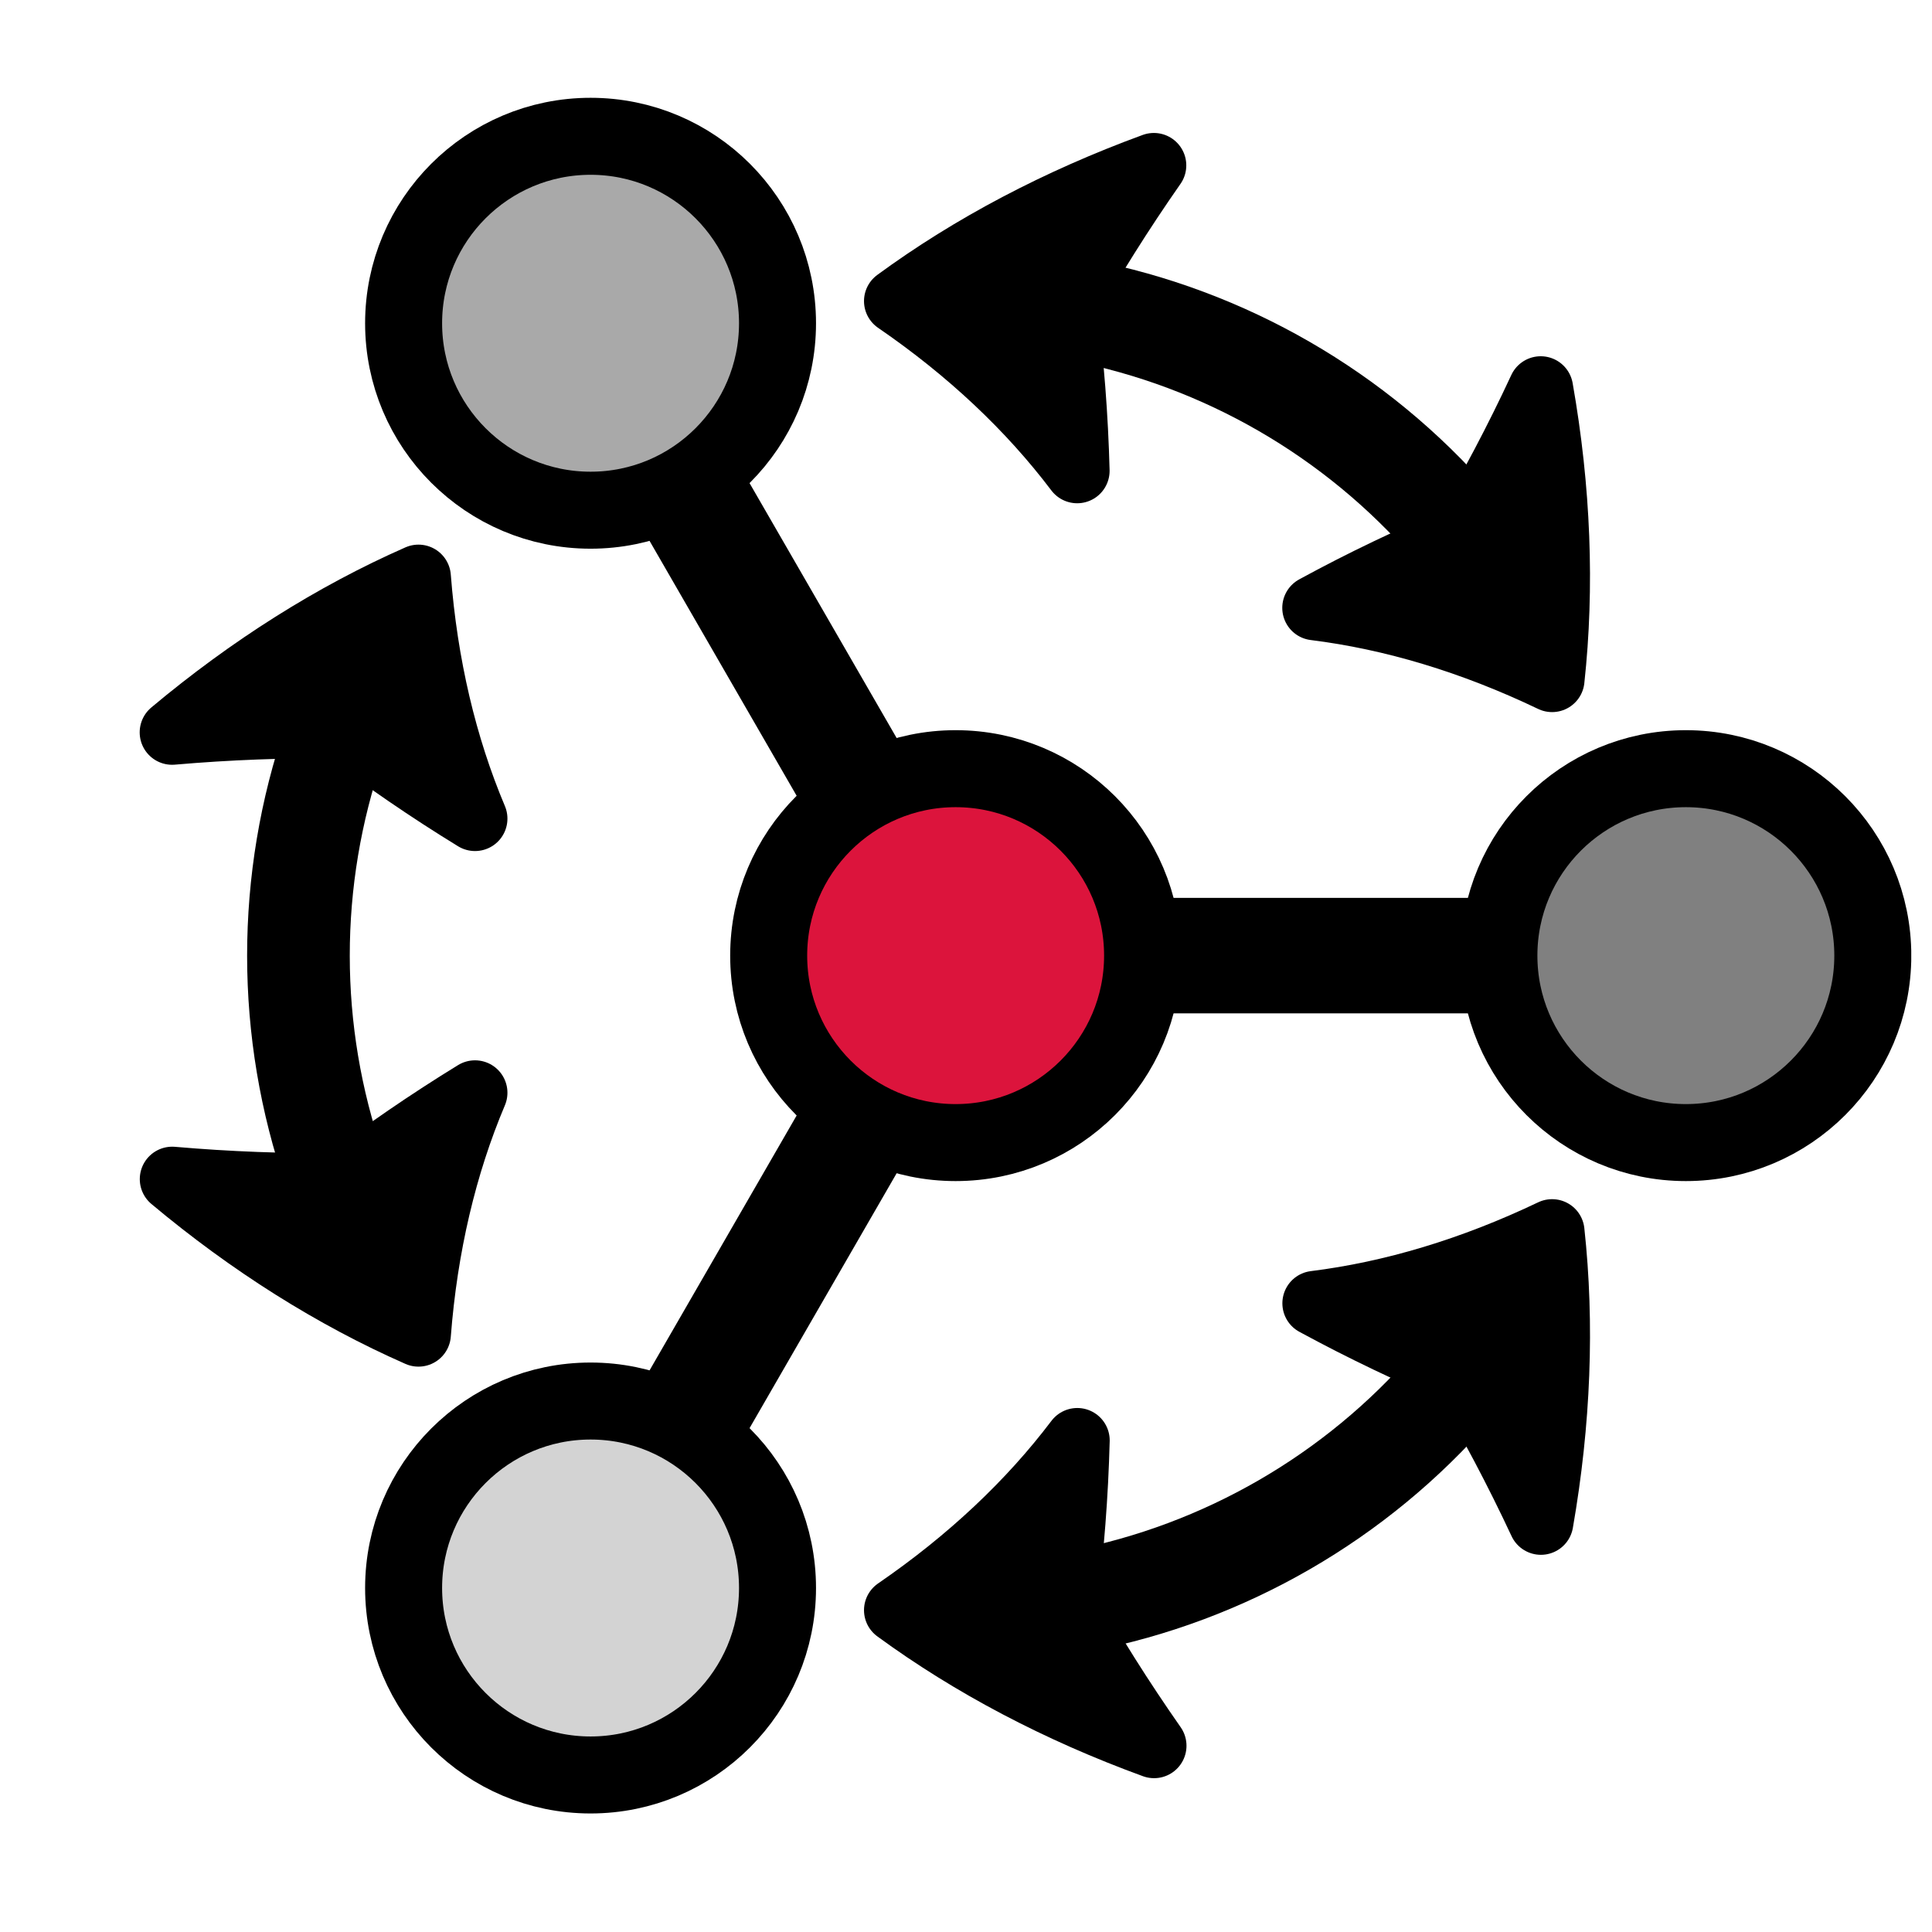
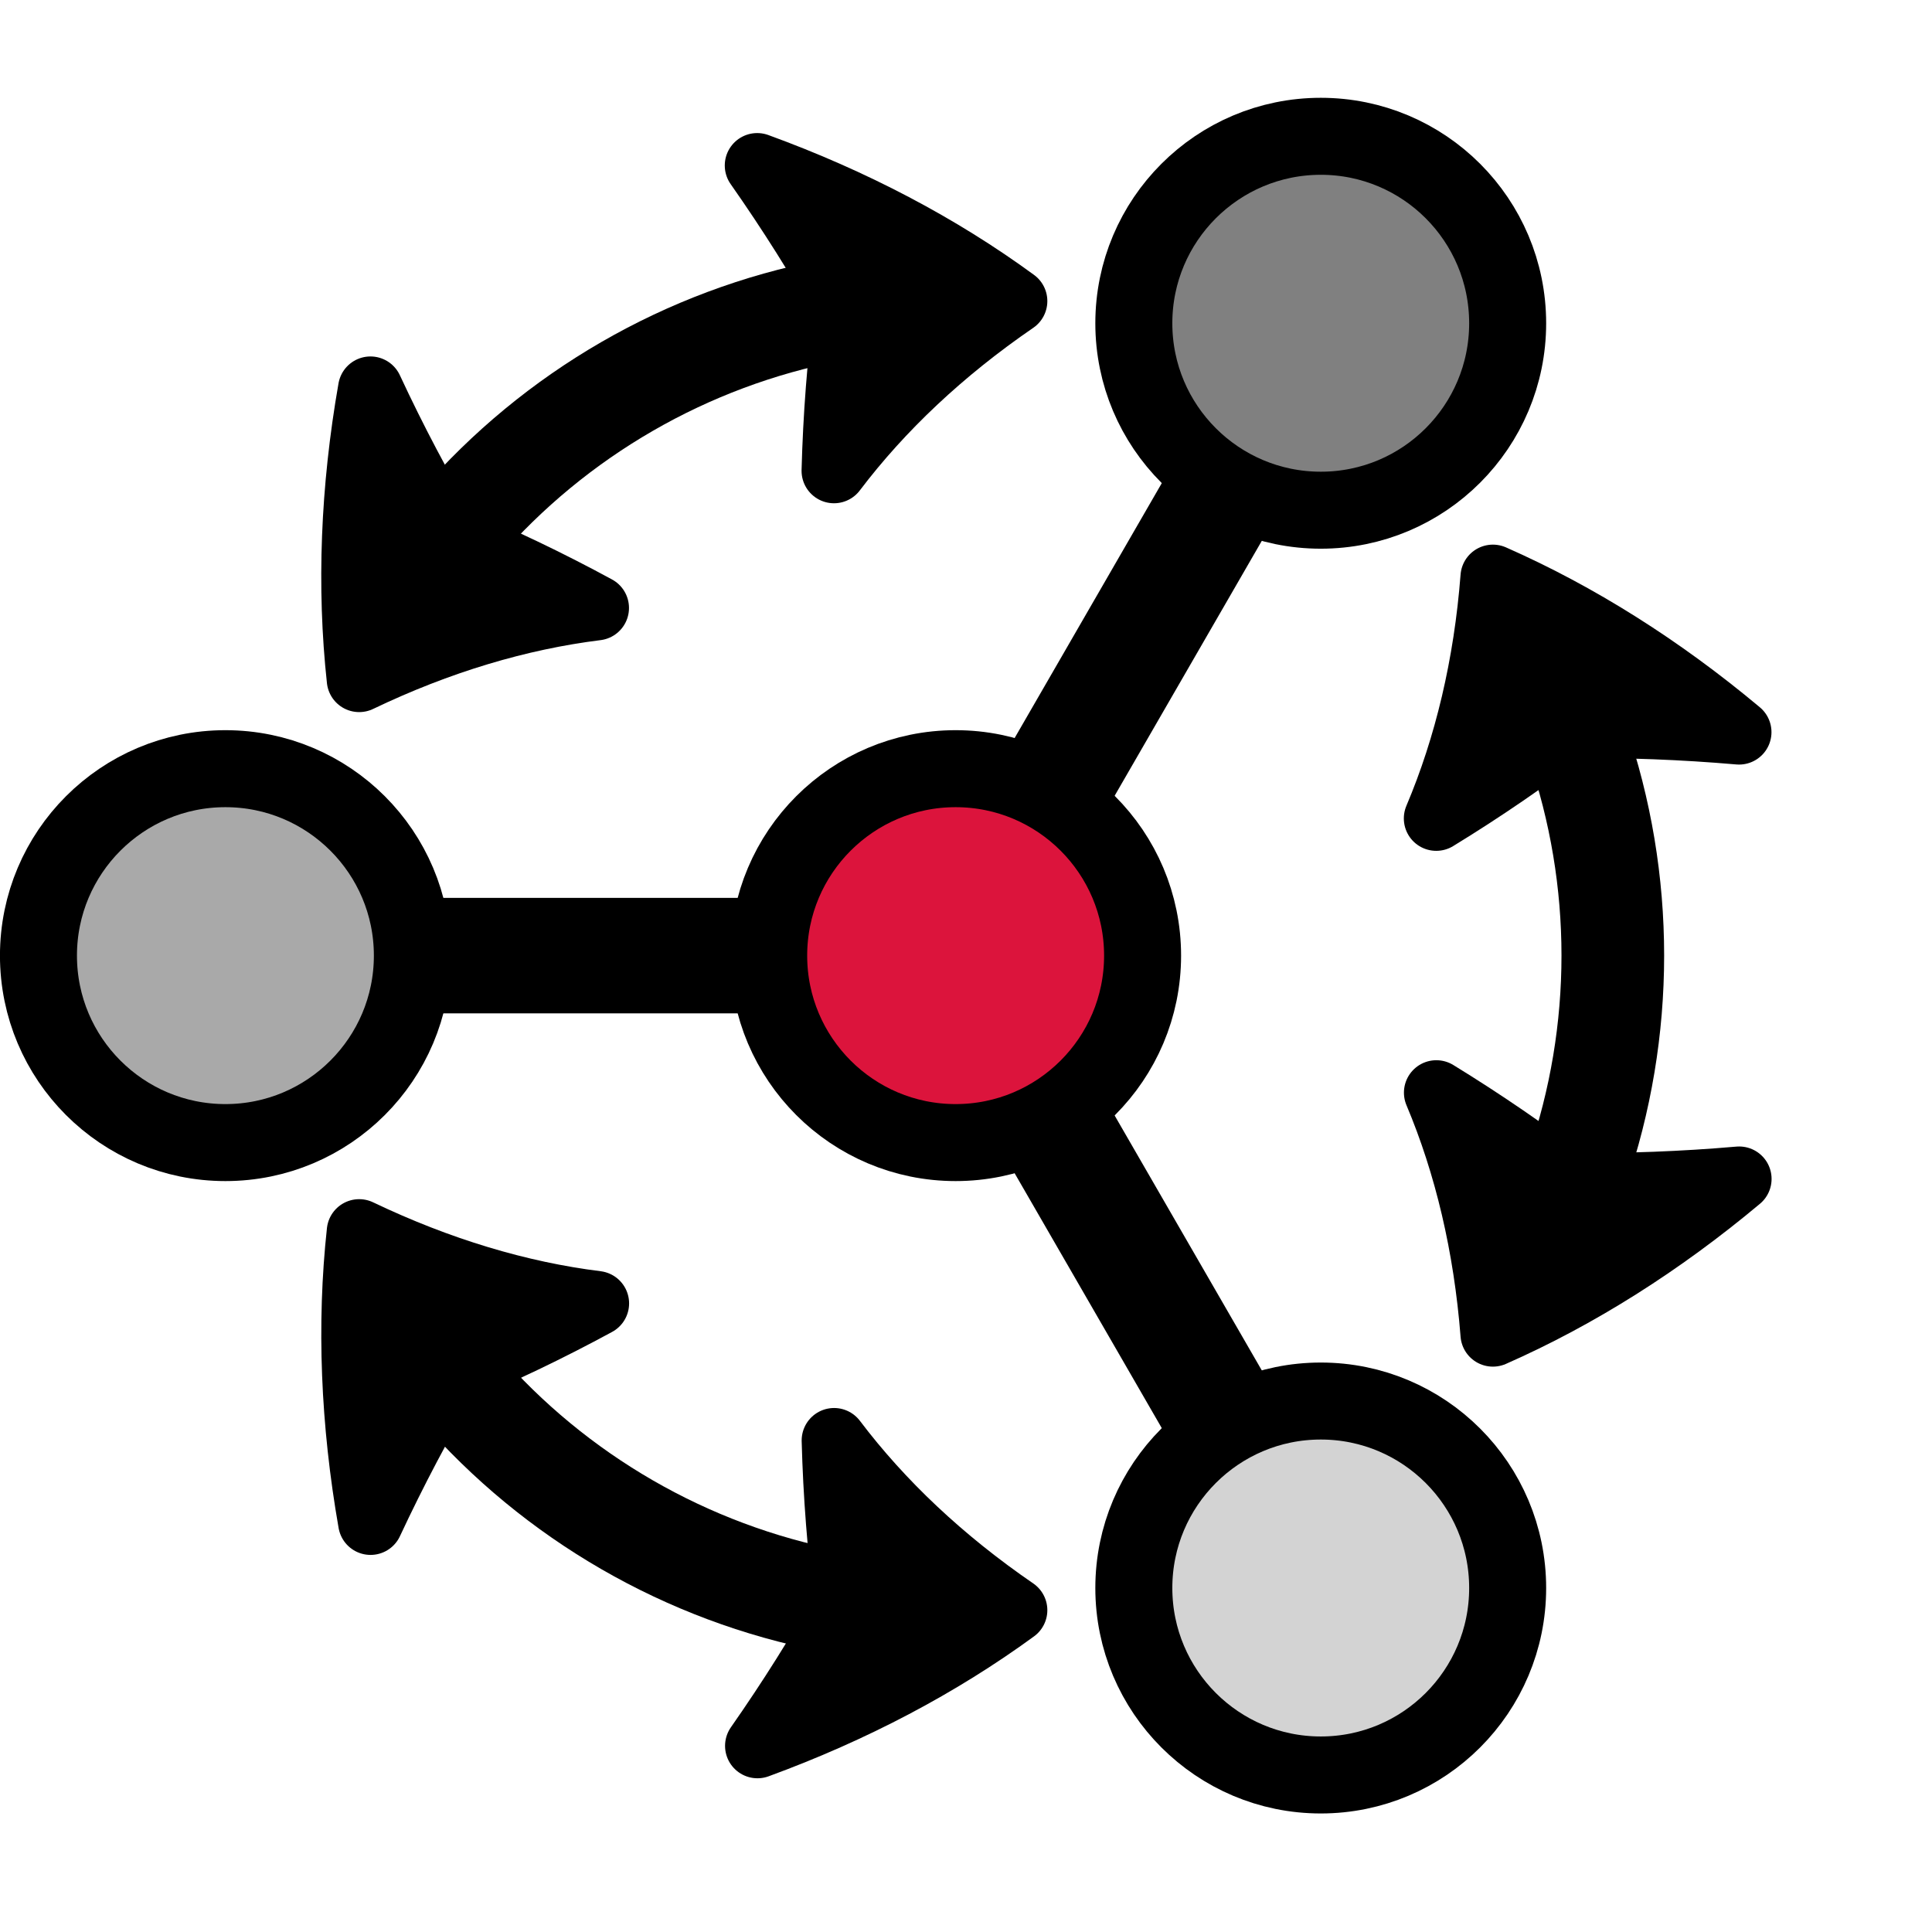
<svg xmlns="http://www.w3.org/2000/svg" width="74.195pt" height="74.195pt" viewBox="0 0 74.195 74.195">
  <defs>
    <clipPath id="clip-0">
      <path clip-rule="nonzero" d="M 0 0 L 73.398 0 L 73.398 73.398 L 0 73.398 Z M 0 0 " />
    </clipPath>
    <clipPath id="clip-1">
      <path clip-rule="nonzero" d="M 0 0 L 73.398 0 L 73.398 73.398 L 0 73.398 Z M 0 0 " />
    </clipPath>
    <clipPath id="clip-2">
-       <path clip-rule="nonzero" d="M 15 0 L 73.398 0 L 73.398 73.398 L 15 73.398 Z M 15 0 " />
+       <path clip-rule="nonzero" d="M 0 0 L 73.398 0 L 73.398 73.398 L 0 73.398 Z M 0 0 " />
    </clipPath>
    <clipPath id="clip-3">
-       <path clip-rule="nonzero" d="M 0 11 L 72 11 L 72 73.398 L 0 73.398 Z M 0 11 " />
+       <path clip-rule="nonzero" d="M 1 0 L 73.398 0 L 73.398 62 L 1 62 Z M 1 0 " />
    </clipPath>
    <clipPath id="clip-4">
-       <path clip-rule="nonzero" d="M 0 0 L 73.398 0 L 73.398 73.398 L 0 73.398 Z M 0 0 " />
+       <path clip-rule="nonzero" d="M 0 0 L 58 0 L 58 73.398 L 0 73.398 Z M 0 0 " />
    </clipPath>
    <clipPath id="clip-5">
-       <path clip-rule="nonzero" d="M 0 0 L 69 0 L 69 73.398 L 0 73.398 Z M 0 0 " />
+       <path clip-rule="nonzero" d="M 1 11 L 73.398 11 L 73.398 73.398 L 1 73.398 Z M 1 11 " />
    </clipPath>
    <clipPath id="clip-6">
      <path clip-rule="nonzero" d="M 0 0 L 73.398 0 L 73.398 73.398 L 0 73.398 Z M 0 0 " />
    </clipPath>
+     <clipPath id="clip-7">
+       <path clip-rule="nonzero" d="M 0 0 L 73.398 0 L 73.398 73.398 L 0 73.398 Z M 0 0 " />
+     </clipPath>
+     <clipPath id="clip-8">
+       <path clip-rule="nonzero" d="M 4 0 L 73.398 0 L 73.398 73.398 L 4 73.398 Z M 4 0 " />
+     </clipPath>
  </defs>
-   <path fill="none" stroke-width="4.483" stroke-linecap="butt" stroke-linejoin="miter" stroke="rgb(0%, 0%, 0%)" stroke-opacity="1" stroke-miterlimit="10" d="M 5.67 -0 L 22.676 -0 " transform="matrix(0.989267, 0, 0, -0.989267, 36.69982, 36.69883)" />
  <g clip-path="url(#clip-0)">
-     <path fill="none" stroke-width="4.483" stroke-linecap="butt" stroke-linejoin="miter" stroke="rgb(0%, 0%, 0%)" stroke-opacity="1" stroke-miterlimit="10" d="M -2.836 4.908 L -11.337 19.64 " transform="matrix(0.989267, 0, 0, -0.989267, 36.69982, 36.69883)" />
-     <path fill="none" stroke-width="4.483" stroke-linecap="butt" stroke-linejoin="miter" stroke="rgb(0%, 0%, 0%)" stroke-opacity="1" stroke-miterlimit="10" d="M -2.836 -4.909 L -11.337 -19.641 " transform="matrix(0.989267, 0, 0, -0.989267, 36.69982, 36.69883)" />
+     <path fill="none" stroke-width="4.483" stroke-linecap="butt" stroke-linejoin="miter" stroke="rgb(0%, 0%, 0%)" stroke-opacity="1" stroke-miterlimit="10" d="M 2.835 4.908 L 11.34 19.64 " transform="matrix(0.989267, 0, 0, -0.989267, 36.69982, 36.69883)" />
+   </g>
+   <path fill="none" stroke-width="4.483" stroke-linecap="butt" stroke-linejoin="miter" stroke="rgb(0%, 0%, 0%)" stroke-opacity="1" stroke-miterlimit="10" d="M -5.671 -0 L -22.678 -0 " transform="matrix(0.989267, 0, 0, -0.989267, 36.69982, 36.69883)" />
+   <g clip-path="url(#clip-1)">
+     <path fill="none" stroke-width="4.483" stroke-linecap="butt" stroke-linejoin="miter" stroke="rgb(0%, 0%, 0%)" stroke-opacity="1" stroke-miterlimit="10" d="M 2.835 -4.909 L 11.34 -19.641 " transform="matrix(0.989267, 0, 0, -0.989267, 36.69982, 36.69883)" />
  </g>
  <path fill-rule="nonzero" fill="rgb(86.4%, 7.999%, 23.499%)" fill-opacity="1" d="M 43.879 36.699 C 43.879 32.734 40.664 29.52 36.699 29.52 C 32.734 29.52 29.52 32.734 29.52 36.699 C 29.52 40.664 32.734 43.879 36.699 43.879 C 40.664 43.879 43.879 40.664 43.879 36.699 Z M 43.879 36.699 " />
-   <g clip-path="url(#clip-1)">
+   <g clip-path="url(#clip-2)">
    <path fill="none" stroke-width="2.989" stroke-linecap="butt" stroke-linejoin="miter" stroke="rgb(0%, 0%, 0%)" stroke-opacity="1" stroke-miterlimit="10" d="M 7.257 -0 C 7.257 4.007 4.007 7.257 -0.001 7.257 C -4.008 7.257 -7.258 4.007 -7.258 -0 C -7.258 -4.008 -4.008 -7.258 -0.001 -7.258 C 4.007 -7.258 7.257 -4.008 7.257 -0 Z M 7.257 -0 " transform="matrix(0.989267, 0, 0, -0.989267, 36.69982, 36.69883)" />
  </g>
-   <path fill-rule="nonzero" fill="rgb(50%, 50%, 50%)" fill-opacity="1" d="M 71.922 36.699 C 71.922 32.734 68.707 29.52 64.742 29.52 C 60.777 29.52 57.562 32.734 57.562 36.699 C 57.562 40.664 60.777 43.879 64.742 43.879 C 68.707 43.879 71.922 40.664 71.922 36.699 Z M 71.922 36.699 " />
-   <g clip-path="url(#clip-2)">
-     <path fill="none" stroke-width="2.989" stroke-linecap="butt" stroke-linejoin="miter" stroke="rgb(0%, 0%, 0%)" stroke-opacity="1" stroke-miterlimit="10" d="M 35.604 -0 C 35.604 4.007 32.354 7.257 28.347 7.257 C 24.339 7.257 21.089 4.007 21.089 -0 C 21.089 -4.008 24.339 -7.258 28.347 -7.258 C 32.354 -7.258 35.604 -4.008 35.604 -0 Z M 35.604 -0 " transform="matrix(0.989267, 0, 0, -0.989267, 36.69982, 36.69883)" />
+   <path fill-rule="nonzero" fill="rgb(50%, 50%, 50%)" fill-opacity="1" d="M 57.898 12.414 C 57.898 8.449 54.688 5.234 50.723 5.234 C 46.758 5.234 43.543 8.449 43.543 12.414 C 43.543 16.379 46.758 19.594 50.723 19.594 C 54.688 19.594 57.898 16.379 57.898 12.414 Z M 57.898 12.414 " />
+   <g clip-path="url(#clip-3)">
+     <path fill="none" stroke-width="2.989" stroke-linecap="butt" stroke-linejoin="miter" stroke="rgb(0%, 0%, 0%)" stroke-opacity="1" stroke-miterlimit="10" d="M 21.429 24.548 C 21.429 28.556 18.183 31.806 14.175 31.806 C 10.167 31.806 6.917 28.556 6.917 24.548 C 6.917 20.54 10.167 17.291 14.175 17.291 C 18.183 17.291 21.429 20.54 21.429 24.548 Z M 21.429 24.548 " transform="matrix(0.989267, 0, 0, -0.989267, 36.69982, 36.69883)" />
  </g>
-   <path fill-rule="nonzero" fill="rgb(66.399%, 66.399%, 66.399%)" fill-opacity="1" stroke-width="2.989" stroke-linecap="butt" stroke-linejoin="miter" stroke="rgb(0%, 0%, 0%)" stroke-opacity="1" stroke-miterlimit="10" d="M -6.915 24.548 C -6.915 28.556 -10.164 31.806 -14.172 31.806 C -18.18 31.806 -21.43 28.556 -21.43 24.548 C -21.43 20.54 -18.18 17.291 -14.172 17.291 C -10.164 17.291 -6.915 20.54 -6.915 24.548 Z M -6.915 24.548 " transform="matrix(0.989267, 0, 0, -0.989267, 36.69982, 36.69883)" />
-   <path fill-rule="nonzero" fill="rgb(82.799%, 82.799%, 82.799%)" fill-opacity="1" d="M 29.859 60.984 C 29.859 57.02 26.645 53.805 22.68 53.805 C 18.715 53.805 15.5 57.02 15.5 60.984 C 15.5 64.949 18.715 68.164 22.68 68.164 C 26.645 68.164 29.859 64.949 29.859 60.984 Z M 29.859 60.984 " />
-   <g clip-path="url(#clip-3)">
-     <path fill="none" stroke-width="2.989" stroke-linecap="butt" stroke-linejoin="miter" stroke="rgb(0%, 0%, 0%)" stroke-opacity="1" stroke-miterlimit="10" d="M -6.915 -24.549 C -6.915 -20.541 -10.164 -17.291 -14.172 -17.291 C -18.18 -17.291 -21.43 -20.541 -21.43 -24.549 C -21.43 -28.557 -18.18 -31.807 -14.172 -31.807 C -10.164 -31.807 -6.915 -28.557 -6.915 -24.549 Z M -6.915 -24.549 " transform="matrix(0.989267, 0, 0, -0.989267, 36.69982, 36.69883)" />
+   <path fill-rule="nonzero" fill="rgb(66.399%, 66.399%, 66.399%)" fill-opacity="1" d="M 15.836 36.699 C 15.836 32.734 12.621 29.52 8.656 29.52 C 4.691 29.52 1.477 32.734 1.477 36.699 C 1.477 40.664 4.691 43.879 8.656 43.879 C 12.621 43.879 15.836 40.664 15.836 36.699 Z M 15.836 36.699 " />
+   <g clip-path="url(#clip-4)">
+     <path fill="none" stroke-width="2.989" stroke-linecap="butt" stroke-linejoin="miter" stroke="rgb(0%, 0%, 0%)" stroke-opacity="1" stroke-miterlimit="10" d="M -21.09 -0 C -21.09 4.007 -24.34 7.257 -28.348 7.257 C -32.356 7.257 -35.605 4.007 -35.605 -0 C -35.605 -4.008 -32.356 -7.258 -28.348 -7.258 C -24.34 -7.258 -21.09 -4.008 -21.09 -0 Z M -21.09 -0 " transform="matrix(0.989267, 0, 0, -0.989267, 36.69982, 36.69883)" />
  </g>
-   <g clip-path="url(#clip-4)">
-     <path fill="none" stroke-width="3.985" stroke-linecap="butt" stroke-linejoin="miter" stroke="rgb(0%, 0%, 0%)" stroke-opacity="1" stroke-miterlimit="10" d="M 19.277 16.718 C 15.533 21.03 10.44 23.972 4.833 25.054 " transform="matrix(0.989267, 0, 0, -0.989267, 36.69982, 36.69883)" />
+   <path fill-rule="nonzero" fill="rgb(82.799%, 82.799%, 82.799%)" fill-opacity="1" d="M 57.898 60.984 C 57.898 57.02 54.688 53.805 50.723 53.805 C 46.758 53.805 43.543 57.02 43.543 60.984 C 43.543 64.949 46.758 68.164 50.723 68.164 C 54.688 68.164 57.898 64.949 57.898 60.984 Z M 57.898 60.984 " />
+   <g clip-path="url(#clip-5)">
+     <path fill="none" stroke-width="2.989" stroke-linecap="butt" stroke-linejoin="miter" stroke="rgb(0%, 0%, 0%)" stroke-opacity="1" stroke-miterlimit="10" d="M 21.429 -24.549 C 21.429 -20.541 18.183 -17.291 14.175 -17.291 C 10.167 -17.291 6.917 -20.541 6.917 -24.549 C 6.917 -28.557 10.167 -31.807 14.175 -31.807 C 18.183 -31.807 21.429 -28.557 21.429 -24.549 Z M 21.429 -24.549 " transform="matrix(0.989267, 0, 0, -0.989267, 36.69982, 36.69883)" />
  </g>
-   <path fill-rule="nonzero" fill="rgb(0%, 0%, 0%)" fill-opacity="1" stroke-width="2.517" stroke-linecap="butt" stroke-linejoin="round" stroke="rgb(0%, 0%, 0%)" stroke-opacity="1" stroke-miterlimit="10" d="M 23.154 10.712 C 23.545 14.305 23.399 18.112 22.712 22.009 C 21.788 20.019 20.773 18.1 19.675 16.244 C 17.701 15.423 15.786 14.507 13.938 13.5 C 16.955 13.125 20.062 12.193 23.154 10.712 Z M 23.154 10.712 " transform="matrix(0.989267, 0, 0, -0.989267, 36.69982, 36.69883)" />
-   <path fill-rule="nonzero" fill="rgb(0%, 0%, 0%)" fill-opacity="1" stroke-width="2.517" stroke-linecap="butt" stroke-linejoin="round" stroke="rgb(0%, 0%, 0%)" stroke-opacity="1" stroke-miterlimit="10" d="M -2.299 25.409 C 0.529 23.47 2.886 21.243 4.718 18.819 C 4.663 20.927 4.501 23.04 4.224 25.16 C 5.283 27.04 6.44 28.88 7.695 30.677 C 3.984 29.318 0.615 27.545 -2.299 25.409 Z M -2.299 25.409 " transform="matrix(0.989267, 0, 0, -0.989267, 36.69982, 36.69883)" />
-   <g clip-path="url(#clip-5)">
-     <path fill="none" stroke-width="3.985" stroke-linecap="butt" stroke-linejoin="miter" stroke="rgb(0%, 0%, 0%)" stroke-opacity="1" stroke-miterlimit="10" d="M -24.115 8.335 C -25.979 2.937 -25.979 -2.946 -24.111 -8.34 " transform="matrix(0.989267, 0, 0, -0.989267, 36.69982, 36.69883)" />
+   <g clip-path="url(#clip-6)">
+     <path fill="none" stroke-width="3.985" stroke-linecap="butt" stroke-linejoin="miter" stroke="rgb(0%, 0%, 0%)" stroke-opacity="1" stroke-miterlimit="10" d="M -4.838 25.05 C -10.445 23.968 -15.538 21.026 -19.278 16.71 " transform="matrix(0.989267, 0, 0, -0.989267, 36.69982, 36.69883)" />
  </g>
-   <path fill-rule="nonzero" fill="rgb(0%, 0%, 0%)" fill-opacity="1" stroke-width="2.517" stroke-linecap="butt" stroke-linejoin="round" stroke="rgb(0%, 0%, 0%)" stroke-opacity="1" stroke-miterlimit="10" d="M -20.853 14.696 C -24.162 13.239 -27.384 11.206 -30.417 8.667 C -28.233 8.856 -26.062 8.939 -23.906 8.916 C -22.208 7.62 -20.455 6.42 -18.658 5.318 C -19.842 8.122 -20.589 11.281 -20.853 14.696 Z M -20.853 14.696 " transform="matrix(0.989267, 0, 0, -0.989267, 36.69982, 36.69883)" />
-   <path fill-rule="nonzero" fill="rgb(0%, 0%, 0%)" fill-opacity="1" stroke-width="2.517" stroke-linecap="butt" stroke-linejoin="round" stroke="rgb(0%, 0%, 0%)" stroke-opacity="1" stroke-miterlimit="10" d="M -20.853 -14.697 C -20.589 -11.278 -19.842 -8.123 -18.658 -5.323 C -20.455 -6.425 -22.204 -7.625 -23.906 -8.92 C -26.058 -8.948 -28.229 -8.865 -30.413 -8.676 C -27.384 -11.211 -24.162 -13.24 -20.853 -14.697 Z M -20.853 -14.697 " transform="matrix(0.989267, 0, 0, -0.989267, 36.69982, 36.69883)" />
-   <g clip-path="url(#clip-6)">
-     <path fill="none" stroke-width="3.985" stroke-linecap="butt" stroke-linejoin="miter" stroke="rgb(0%, 0%, 0%)" stroke-opacity="1" stroke-miterlimit="10" d="M 4.84 -25.051 C 10.444 -23.969 15.541 -21.023 19.281 -16.711 " transform="matrix(0.989267, 0, 0, -0.989267, 36.69982, 36.69883)" />
+   <path fill-rule="nonzero" fill="rgb(0%, 0%, 0%)" fill-opacity="1" stroke-width="2.517" stroke-linecap="butt" stroke-linejoin="round" stroke="rgb(0%, 0%, 0%)" stroke-opacity="1" stroke-miterlimit="10" d="M 2.301 25.409 C -0.617 27.545 -3.985 29.318 -7.704 30.673 C -6.445 28.88 -5.288 27.04 -4.23 25.16 C -4.506 23.04 -4.668 20.923 -4.723 18.819 C -2.887 21.243 -0.526 23.47 2.301 25.409 Z M 2.301 25.409 " transform="matrix(0.989267, 0, 0, -0.989267, 36.69982, 36.69883)" />
+   <path fill-rule="nonzero" fill="rgb(0%, 0%, 0%)" fill-opacity="1" stroke-width="2.517" stroke-linecap="butt" stroke-linejoin="round" stroke="rgb(0%, 0%, 0%)" stroke-opacity="1" stroke-miterlimit="10" d="M -23.155 10.712 C -20.064 12.193 -16.956 13.121 -13.939 13.496 C -15.791 14.503 -17.706 15.419 -19.677 16.24 C -20.778 18.092 -21.793 20.015 -22.717 22.001 C -23.4 18.108 -23.546 14.305 -23.155 10.712 Z M -23.155 10.712 " transform="matrix(0.989267, 0, 0, -0.989267, 36.69982, 36.69883)" />
+   <g clip-path="url(#clip-7)">
+     <path fill="none" stroke-width="3.985" stroke-linecap="butt" stroke-linejoin="miter" stroke="rgb(0%, 0%, 0%)" stroke-opacity="1" stroke-miterlimit="10" d="M -19.274 -16.715 C -15.535 -21.027 -10.437 -23.969 -4.834 -25.051 " transform="matrix(0.989267, 0, 0, -0.989267, 36.69982, 36.69883)" />
  </g>
-   <path fill-rule="nonzero" fill="rgb(0%, 0%, 0%)" fill-opacity="1" stroke-width="2.517" stroke-linecap="butt" stroke-linejoin="round" stroke="rgb(0%, 0%, 0%)" stroke-opacity="1" stroke-miterlimit="10" d="M -2.299 -25.41 C 0.615 -27.542 3.988 -29.319 7.703 -30.673 C 6.448 -28.877 5.287 -27.041 4.232 -25.161 C 4.505 -23.041 4.667 -20.924 4.722 -18.82 C 2.89 -21.244 0.525 -23.471 -2.299 -25.41 Z M -2.299 -25.41 " transform="matrix(0.989267, 0, 0, -0.989267, 36.69982, 36.69883)" />
-   <path fill-rule="nonzero" fill="rgb(0%, 0%, 0%)" fill-opacity="1" stroke-width="2.517" stroke-linecap="butt" stroke-linejoin="round" stroke="rgb(0%, 0%, 0%)" stroke-opacity="1" stroke-miterlimit="10" d="M 23.154 -10.713 C 20.062 -12.19 16.955 -13.122 13.942 -13.497 C 15.79 -14.5 17.705 -15.416 19.679 -16.241 C 20.777 -18.093 21.792 -20.016 22.72 -22.002 C 23.399 -18.109 23.545 -14.306 23.154 -10.713 Z M 23.154 -10.713 " transform="matrix(0.989267, 0, 0, -0.989267, 36.69982, 36.69883)" />
+   <path fill-rule="nonzero" fill="rgb(0%, 0%, 0%)" fill-opacity="1" stroke-width="2.517" stroke-linecap="butt" stroke-linejoin="round" stroke="rgb(0%, 0%, 0%)" stroke-opacity="1" stroke-miterlimit="10" d="M -23.155 -10.713 C -23.546 -14.306 -23.396 -18.113 -22.713 -22.006 C -21.785 -20.02 -20.774 -18.101 -19.673 -16.245 C -17.702 -15.424 -15.787 -14.508 -13.935 -13.501 C -16.952 -13.126 -20.064 -12.19 -23.155 -10.713 Z M -23.155 -10.713 " transform="matrix(0.989267, 0, 0, -0.989267, 36.69982, 36.69883)" />
+   <path fill-rule="nonzero" fill="rgb(0%, 0%, 0%)" fill-opacity="1" stroke-width="2.517" stroke-linecap="butt" stroke-linejoin="round" stroke="rgb(0%, 0%, 0%)" stroke-opacity="1" stroke-miterlimit="10" d="M 2.301 -25.41 C -0.526 -23.471 -2.887 -21.244 -4.719 -18.82 C -4.664 -20.928 -4.498 -23.041 -4.226 -25.161 C -5.28 -27.041 -6.437 -28.881 -7.693 -30.677 C -3.985 -29.319 -0.617 -27.542 2.301 -25.41 Z M 2.301 -25.41 " transform="matrix(0.989267, 0, 0, -0.989267, 36.69982, 36.69883)" />
+   <g clip-path="url(#clip-8)">
+     <path fill="none" stroke-width="3.985" stroke-linecap="butt" stroke-linejoin="miter" stroke="rgb(0%, 0%, 0%)" stroke-opacity="1" stroke-miterlimit="10" d="M 24.114 -8.336 C 25.977 -2.938 25.977 2.945 24.114 8.339 " transform="matrix(0.989267, 0, 0, -0.989267, 36.69982, 36.69883)" />
+   </g>
+   <path fill-rule="nonzero" fill="rgb(0%, 0%, 0%)" fill-opacity="1" stroke-width="2.517" stroke-linecap="butt" stroke-linejoin="round" stroke="rgb(0%, 0%, 0%)" stroke-opacity="1" stroke-miterlimit="10" d="M 20.856 -14.697 C 24.161 -13.24 27.383 -11.207 30.416 -8.668 C 28.232 -8.857 26.06 -8.94 23.904 -8.916 C 22.207 -7.617 20.457 -6.421 18.661 -5.319 C 19.841 -8.119 20.588 -11.278 20.856 -14.697 Z M 20.856 -14.697 " transform="matrix(0.989267, 0, 0, -0.989267, 36.69982, 36.69883)" />
+   <path fill-rule="nonzero" fill="rgb(0%, 0%, 0%)" fill-opacity="1" stroke-width="2.517" stroke-linecap="butt" stroke-linejoin="round" stroke="rgb(0%, 0%, 0%)" stroke-opacity="1" stroke-miterlimit="10" d="M 20.856 14.696 C 20.592 11.281 19.841 8.122 18.657 5.326 C 20.453 6.424 22.207 7.624 23.904 8.924 C 26.06 8.947 28.228 8.864 30.412 8.675 C 27.383 11.21 24.161 13.239 20.856 14.696 Z M 20.856 14.696 " transform="matrix(0.989267, 0, 0, -0.989267, 36.69982, 36.69883)" />
</svg>
